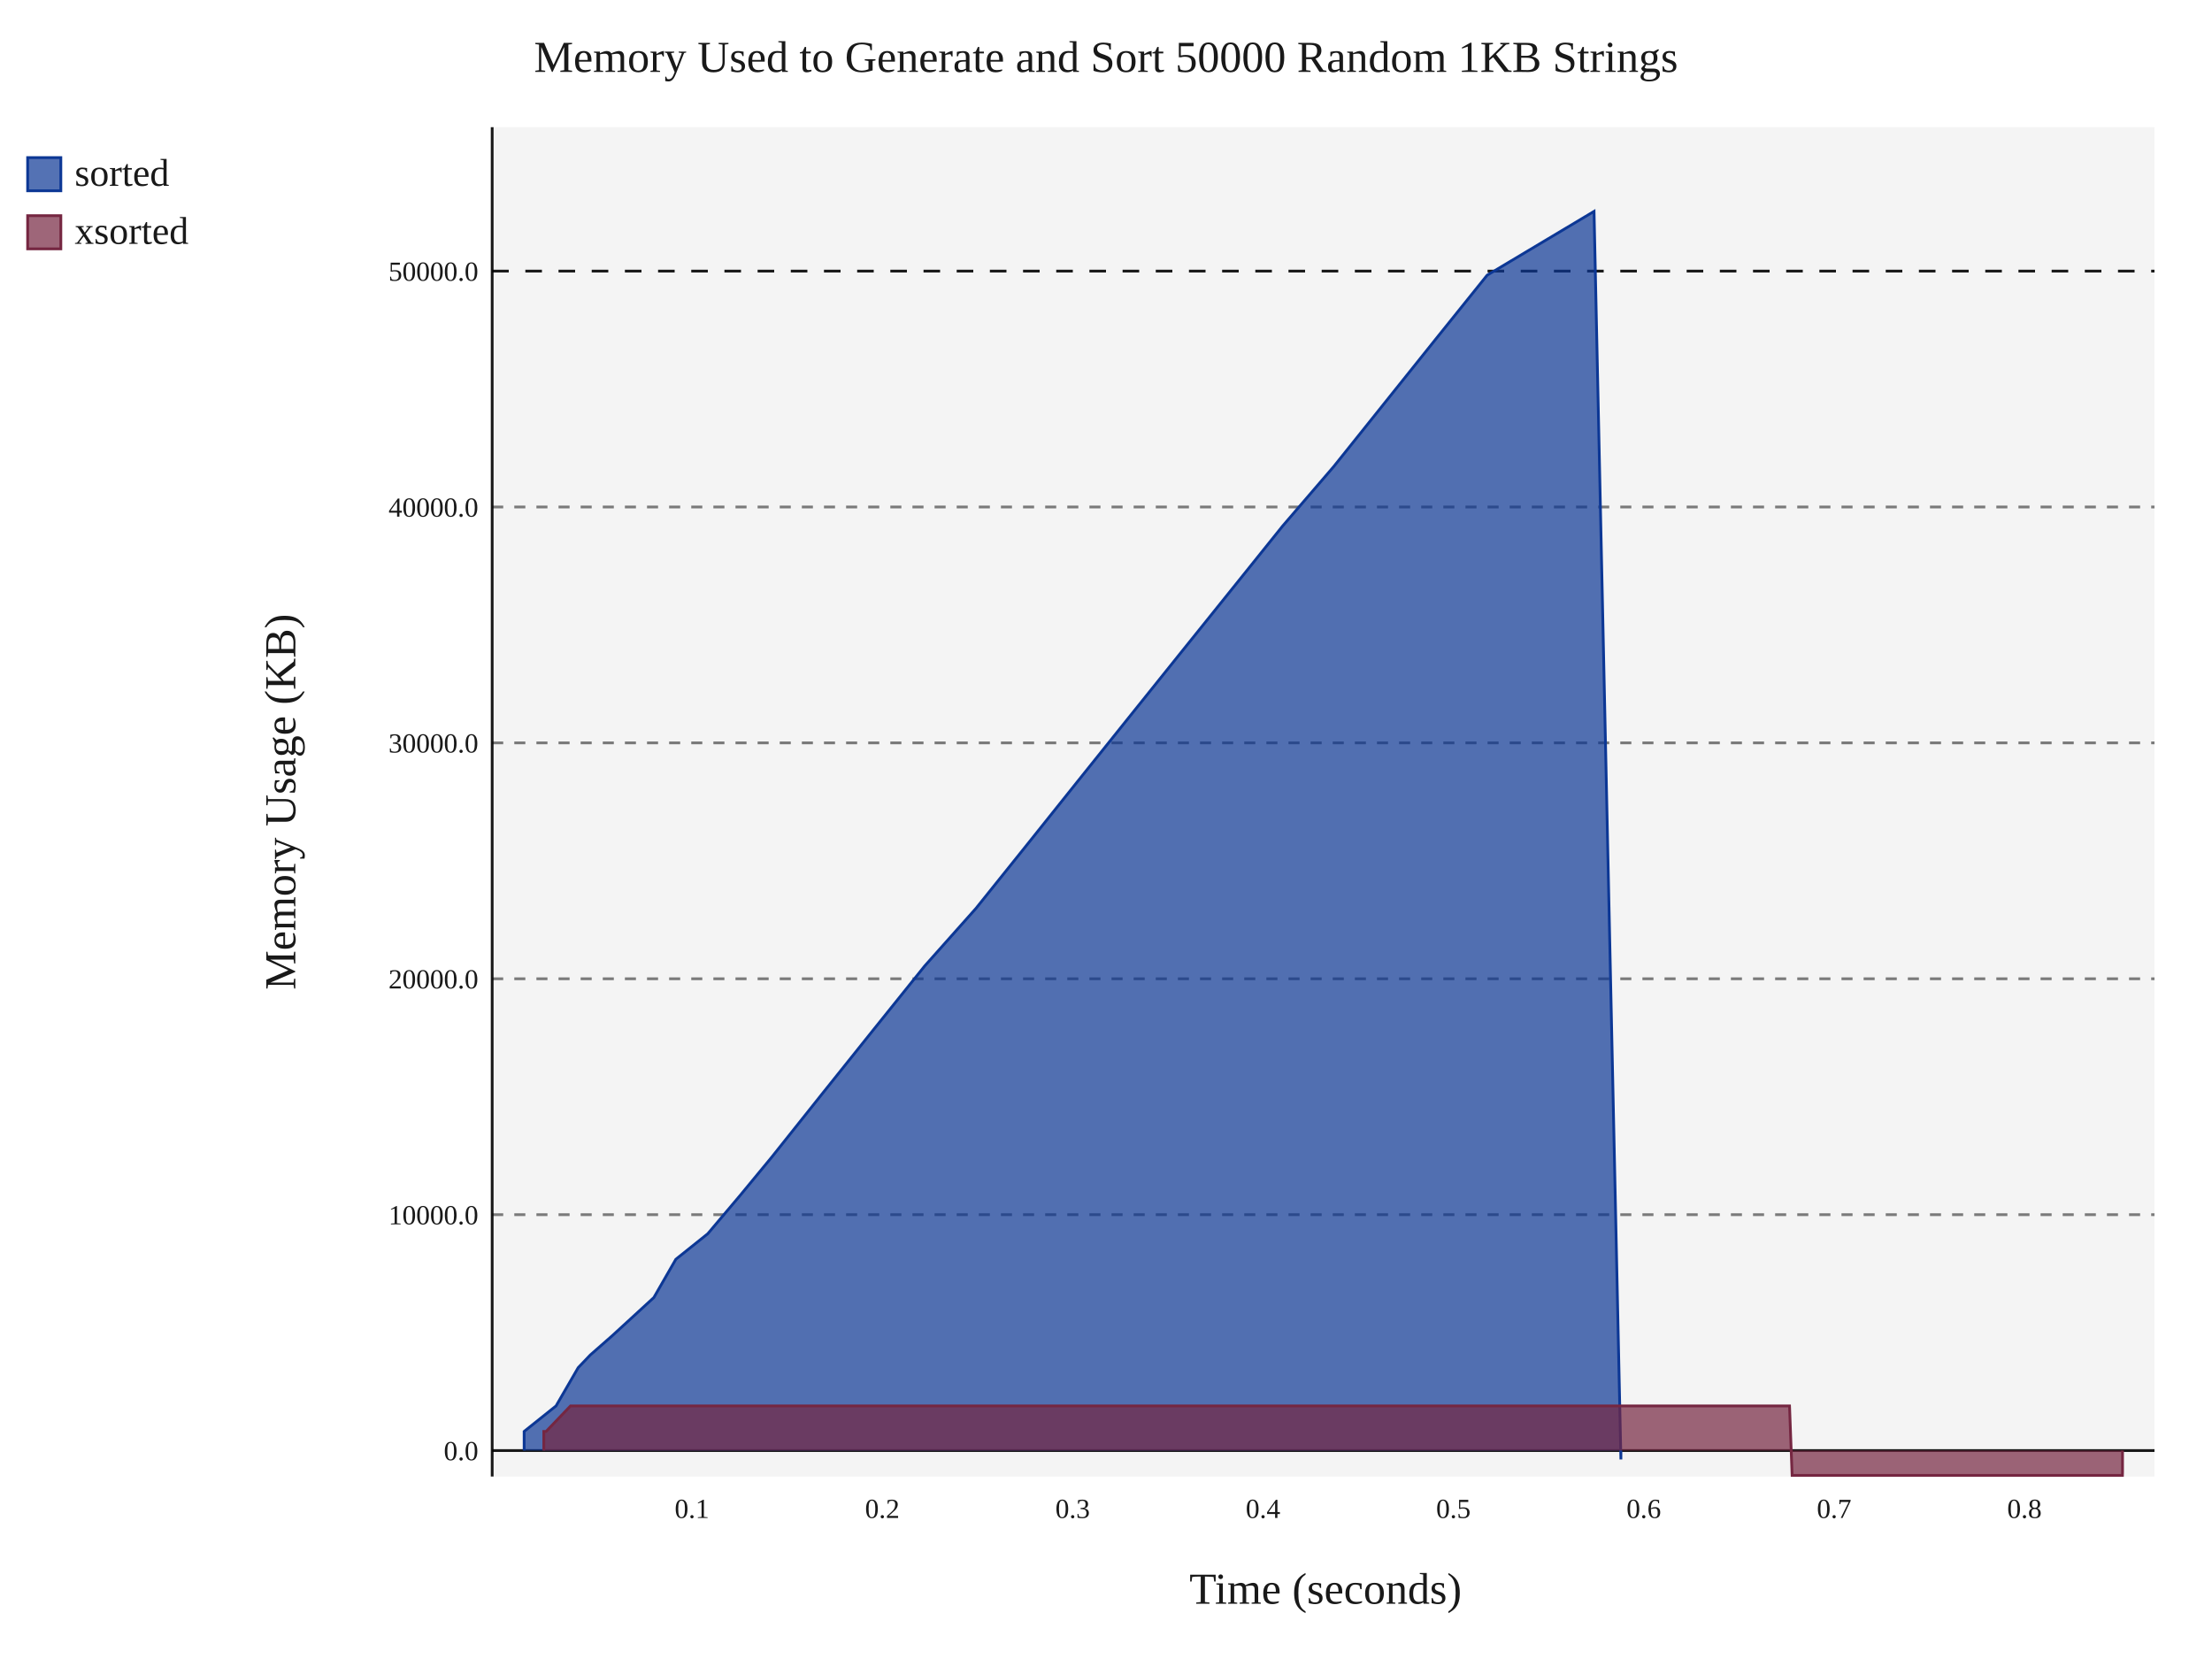
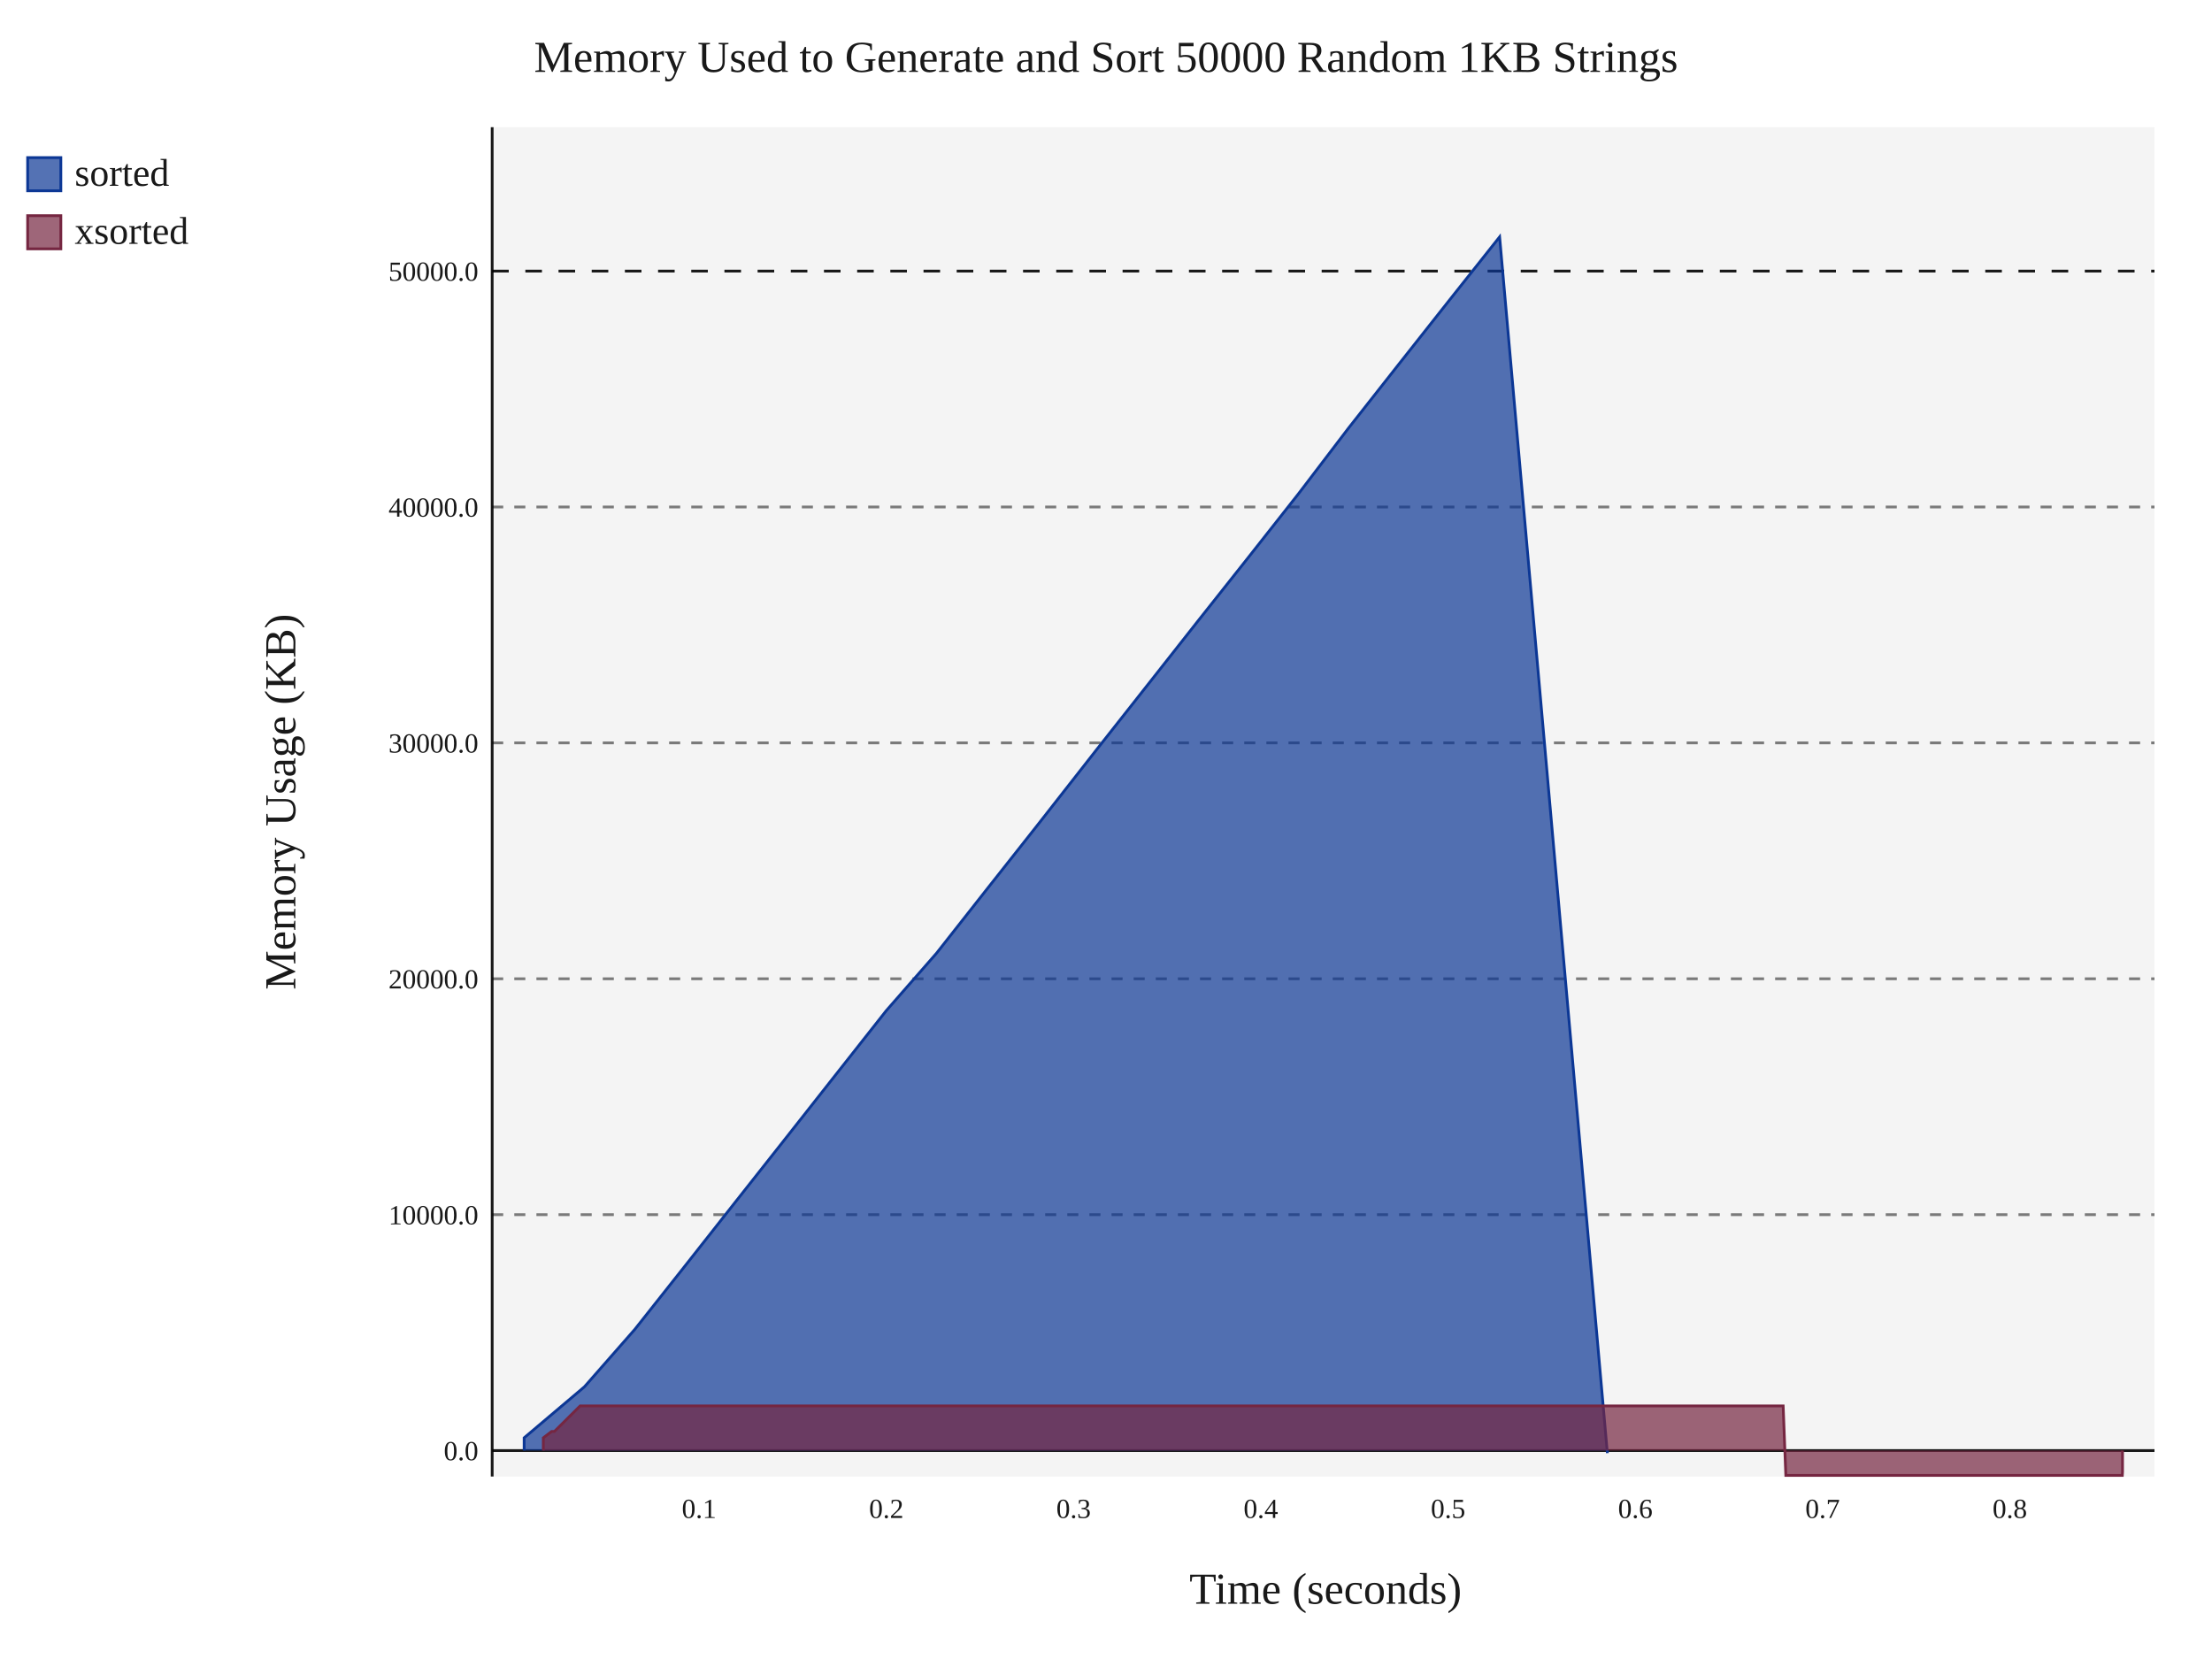
- <svg xmlns="http://www.w3.org/2000/svg" class="pygal-chart" id="chart-fcf7ddeb-13a9-4c52-92fa-5e118ee40e24" viewBox="0 0 800 600">
+ <svg xmlns="http://www.w3.org/2000/svg" class="pygal-chart" id="chart-0deb3b94-cee9-49e4-b0c0-0383e4034ef9" viewBox="0 0 800 600">
  <defs>
-     <style type="text/css">#chart-fcf7ddeb-13a9-4c52-92fa-5e118ee40e24{-webkit-user-select:none;-webkit-font-smoothing:antialiased;font-family:Consolas,"Liberation Mono",Menlo,Courier,}#chart-fcf7ddeb-13a9-4c52-92fa-5e118ee40e24 .title{font-family:Consolas,"Liberation Mono",Menlo,Courier,;font-size:16px}#chart-fcf7ddeb-13a9-4c52-92fa-5e118ee40e24 .legends .legend text{font-family:Consolas,"Liberation Mono",Menlo,Courier,;font-size:14px}#chart-fcf7ddeb-13a9-4c52-92fa-5e118ee40e24 .axis text{font-family:Consolas,"Liberation Mono",Menlo,Courier,;font-size:10px}#chart-fcf7ddeb-13a9-4c52-92fa-5e118ee40e24 .axis text.major{font-family:Consolas,"Liberation Mono",Menlo,Courier,;font-size:10px}#chart-fcf7ddeb-13a9-4c52-92fa-5e118ee40e24 .series text{font-family:Consolas,"Liberation Mono",Menlo,Courier,;font-size:8px}#chart-fcf7ddeb-13a9-4c52-92fa-5e118ee40e24 .tooltip{font-family:Consolas,"Liberation Mono",Menlo,Courier,;font-size:14px}#chart-fcf7ddeb-13a9-4c52-92fa-5e118ee40e24 text.no_data{font-family:Consolas,"Liberation Mono",Menlo,Courier,;font-size:64px}
- #chart-fcf7ddeb-13a9-4c52-92fa-5e118ee40e24{background-color:transparent}#chart-fcf7ddeb-13a9-4c52-92fa-5e118ee40e24 path,#chart-fcf7ddeb-13a9-4c52-92fa-5e118ee40e24 line,#chart-fcf7ddeb-13a9-4c52-92fa-5e118ee40e24 rect,#chart-fcf7ddeb-13a9-4c52-92fa-5e118ee40e24 circle{-webkit-transition:150ms;-moz-transition:150ms;transition:150ms}#chart-fcf7ddeb-13a9-4c52-92fa-5e118ee40e24 .graph &gt; .background{fill:transparent}#chart-fcf7ddeb-13a9-4c52-92fa-5e118ee40e24 .plot &gt; .background{fill:rgba(240,240,240,0.7)}#chart-fcf7ddeb-13a9-4c52-92fa-5e118ee40e24 .graph{fill:rgba(0,0,0,0.9)}#chart-fcf7ddeb-13a9-4c52-92fa-5e118ee40e24 text.no_data{fill:rgba(0,0,0,0.9)}#chart-fcf7ddeb-13a9-4c52-92fa-5e118ee40e24 .title{fill:rgba(0,0,0,0.9)}#chart-fcf7ddeb-13a9-4c52-92fa-5e118ee40e24 .legends .legend text{fill:rgba(0,0,0,0.9)}#chart-fcf7ddeb-13a9-4c52-92fa-5e118ee40e24 .legends .legend:hover text{fill:rgba(0,0,0,0.9)}#chart-fcf7ddeb-13a9-4c52-92fa-5e118ee40e24 .axis .line{stroke:rgba(0,0,0,0.9)}#chart-fcf7ddeb-13a9-4c52-92fa-5e118ee40e24 .axis .guide.line{stroke:rgba(0,0,0,0.5)}#chart-fcf7ddeb-13a9-4c52-92fa-5e118ee40e24 .axis .major.line{stroke:rgba(0,0,0,0.9)}#chart-fcf7ddeb-13a9-4c52-92fa-5e118ee40e24 .axis text.major{fill:rgba(0,0,0,0.9)}#chart-fcf7ddeb-13a9-4c52-92fa-5e118ee40e24 .axis.y .guides:hover .guide.line,#chart-fcf7ddeb-13a9-4c52-92fa-5e118ee40e24 .line-graph .axis.x .guides:hover .guide.line,#chart-fcf7ddeb-13a9-4c52-92fa-5e118ee40e24 .stackedline-graph .axis.x .guides:hover .guide.line,#chart-fcf7ddeb-13a9-4c52-92fa-5e118ee40e24 .xy-graph .axis.x .guides:hover .guide.line{stroke:rgba(0,0,0,0.9)}#chart-fcf7ddeb-13a9-4c52-92fa-5e118ee40e24 .axis .guides:hover text{fill:rgba(0,0,0,0.9)}#chart-fcf7ddeb-13a9-4c52-92fa-5e118ee40e24 .reactive{fill-opacity:.7}#chart-fcf7ddeb-13a9-4c52-92fa-5e118ee40e24 .reactive.active,#chart-fcf7ddeb-13a9-4c52-92fa-5e118ee40e24 .active .reactive{fill-opacity:.8;stroke-width:4}#chart-fcf7ddeb-13a9-4c52-92fa-5e118ee40e24 .series text{fill:rgba(0,0,0,0.9)}#chart-fcf7ddeb-13a9-4c52-92fa-5e118ee40e24 .tooltip rect{fill:rgba(240,240,240,0.7);stroke:rgba(0,0,0,0.9);-webkit-transition:opacity 150ms;-moz-transition:opacity 150ms;transition:opacity 150ms}#chart-fcf7ddeb-13a9-4c52-92fa-5e118ee40e24 .tooltip .label{fill:rgba(0,0,0,0.9)}#chart-fcf7ddeb-13a9-4c52-92fa-5e118ee40e24 .tooltip .label{fill:rgba(0,0,0,0.9)}#chart-fcf7ddeb-13a9-4c52-92fa-5e118ee40e24 .tooltip .legend{font-size:.8em;fill:rgba(0,0,0,0.5)}#chart-fcf7ddeb-13a9-4c52-92fa-5e118ee40e24 .tooltip .x_label{font-size:.6em;fill:rgba(0,0,0,0.9)}#chart-fcf7ddeb-13a9-4c52-92fa-5e118ee40e24 .tooltip .value{font-size:1.5em}#chart-fcf7ddeb-13a9-4c52-92fa-5e118ee40e24 .map-element{fill:rgba(0,0,0,0.9);stroke:rgba(0,0,0,0.5) !important;opacity:.9;stroke-width:3;-webkit-transition:opacity 150ms;-moz-transition:opacity 150ms;transition:opacity 150ms}#chart-fcf7ddeb-13a9-4c52-92fa-5e118ee40e24 .map-element:hover{opacity:1;stroke-width:10}#chart-fcf7ddeb-13a9-4c52-92fa-5e118ee40e24 .color-0,#chart-fcf7ddeb-13a9-4c52-92fa-5e118ee40e24 .color-0 a:visited{stroke:rgb(12,55,149);fill:rgb(12,55,149)}#chart-fcf7ddeb-13a9-4c52-92fa-5e118ee40e24 .color-1,#chart-fcf7ddeb-13a9-4c52-92fa-5e118ee40e24 .color-1 a:visited{stroke:rgb(117,38,65);fill:rgb(117,38,65)}#chart-fcf7ddeb-13a9-4c52-92fa-5e118ee40e24 .text-overlay .color-0 text{fill:black}#chart-fcf7ddeb-13a9-4c52-92fa-5e118ee40e24 .text-overlay .color-1 text{fill:black}
- #chart-fcf7ddeb-13a9-4c52-92fa-5e118ee40e24 text.no_data{text-anchor:middle}#chart-fcf7ddeb-13a9-4c52-92fa-5e118ee40e24 .guide.line{fill-opacity:0}#chart-fcf7ddeb-13a9-4c52-92fa-5e118ee40e24 .centered{text-anchor:middle}#chart-fcf7ddeb-13a9-4c52-92fa-5e118ee40e24 .title{text-anchor:middle}#chart-fcf7ddeb-13a9-4c52-92fa-5e118ee40e24 .legends .legend text{fill-opacity:1}#chart-fcf7ddeb-13a9-4c52-92fa-5e118ee40e24 .axis.x text{text-anchor:middle}#chart-fcf7ddeb-13a9-4c52-92fa-5e118ee40e24 .axis.x:not(.web) text[transform]{text-anchor:start}#chart-fcf7ddeb-13a9-4c52-92fa-5e118ee40e24 .axis.y text{text-anchor:end}#chart-fcf7ddeb-13a9-4c52-92fa-5e118ee40e24 .axis.y2 text{text-anchor:start}#chart-fcf7ddeb-13a9-4c52-92fa-5e118ee40e24 .axis .guide.line{stroke-dasharray:4,4}#chart-fcf7ddeb-13a9-4c52-92fa-5e118ee40e24 .axis .major.guide.line{stroke-dasharray:6,6}#chart-fcf7ddeb-13a9-4c52-92fa-5e118ee40e24 .horizontal .axis.y .guide.line,#chart-fcf7ddeb-13a9-4c52-92fa-5e118ee40e24 .horizontal .axis.y2 .guide.line,#chart-fcf7ddeb-13a9-4c52-92fa-5e118ee40e24 .vertical .axis.x .guide.line{opacity:0}#chart-fcf7ddeb-13a9-4c52-92fa-5e118ee40e24 .horizontal .axis.always_show .guide.line,#chart-fcf7ddeb-13a9-4c52-92fa-5e118ee40e24 .vertical .axis.always_show .guide.line{opacity:1 !important}#chart-fcf7ddeb-13a9-4c52-92fa-5e118ee40e24 .axis.y .guides:hover .guide.line,#chart-fcf7ddeb-13a9-4c52-92fa-5e118ee40e24 .axis.y2 .guides:hover .guide.line,#chart-fcf7ddeb-13a9-4c52-92fa-5e118ee40e24 .axis.x .guides:hover .guide.line{opacity:1}#chart-fcf7ddeb-13a9-4c52-92fa-5e118ee40e24 .axis .guides:hover text{opacity:1}#chart-fcf7ddeb-13a9-4c52-92fa-5e118ee40e24 .nofill{fill:none}#chart-fcf7ddeb-13a9-4c52-92fa-5e118ee40e24 .subtle-fill{fill-opacity:.2}#chart-fcf7ddeb-13a9-4c52-92fa-5e118ee40e24 .dot{stroke-width:1px;fill-opacity:1}#chart-fcf7ddeb-13a9-4c52-92fa-5e118ee40e24 .dot.active{stroke-width:5px}#chart-fcf7ddeb-13a9-4c52-92fa-5e118ee40e24 .dot.negative{fill:transparent}#chart-fcf7ddeb-13a9-4c52-92fa-5e118ee40e24 text,#chart-fcf7ddeb-13a9-4c52-92fa-5e118ee40e24 tspan{stroke:none !important}#chart-fcf7ddeb-13a9-4c52-92fa-5e118ee40e24 .series text.active{opacity:1}#chart-fcf7ddeb-13a9-4c52-92fa-5e118ee40e24 .tooltip rect{fill-opacity:.95;stroke-width:.5}#chart-fcf7ddeb-13a9-4c52-92fa-5e118ee40e24 .tooltip text{fill-opacity:1}</style>
+     <style type="text/css">#chart-0deb3b94-cee9-49e4-b0c0-0383e4034ef9{-webkit-user-select:none;-webkit-font-smoothing:antialiased;font-family:Consolas,"Liberation Mono",Menlo,Courier,}#chart-0deb3b94-cee9-49e4-b0c0-0383e4034ef9 .title{font-family:Consolas,"Liberation Mono",Menlo,Courier,;font-size:16px}#chart-0deb3b94-cee9-49e4-b0c0-0383e4034ef9 .legends .legend text{font-family:Consolas,"Liberation Mono",Menlo,Courier,;font-size:14px}#chart-0deb3b94-cee9-49e4-b0c0-0383e4034ef9 .axis text{font-family:Consolas,"Liberation Mono",Menlo,Courier,;font-size:10px}#chart-0deb3b94-cee9-49e4-b0c0-0383e4034ef9 .axis text.major{font-family:Consolas,"Liberation Mono",Menlo,Courier,;font-size:10px}#chart-0deb3b94-cee9-49e4-b0c0-0383e4034ef9 .series text{font-family:Consolas,"Liberation Mono",Menlo,Courier,;font-size:8px}#chart-0deb3b94-cee9-49e4-b0c0-0383e4034ef9 .tooltip{font-family:Consolas,"Liberation Mono",Menlo,Courier,;font-size:14px}#chart-0deb3b94-cee9-49e4-b0c0-0383e4034ef9 text.no_data{font-family:Consolas,"Liberation Mono",Menlo,Courier,;font-size:64px}
+ #chart-0deb3b94-cee9-49e4-b0c0-0383e4034ef9{background-color:transparent}#chart-0deb3b94-cee9-49e4-b0c0-0383e4034ef9 path,#chart-0deb3b94-cee9-49e4-b0c0-0383e4034ef9 line,#chart-0deb3b94-cee9-49e4-b0c0-0383e4034ef9 rect,#chart-0deb3b94-cee9-49e4-b0c0-0383e4034ef9 circle{-webkit-transition:150ms;-moz-transition:150ms;transition:150ms}#chart-0deb3b94-cee9-49e4-b0c0-0383e4034ef9 .graph &gt; .background{fill:transparent}#chart-0deb3b94-cee9-49e4-b0c0-0383e4034ef9 .plot &gt; .background{fill:rgba(240,240,240,0.7)}#chart-0deb3b94-cee9-49e4-b0c0-0383e4034ef9 .graph{fill:rgba(0,0,0,0.9)}#chart-0deb3b94-cee9-49e4-b0c0-0383e4034ef9 text.no_data{fill:rgba(0,0,0,0.9)}#chart-0deb3b94-cee9-49e4-b0c0-0383e4034ef9 .title{fill:rgba(0,0,0,0.9)}#chart-0deb3b94-cee9-49e4-b0c0-0383e4034ef9 .legends .legend text{fill:rgba(0,0,0,0.9)}#chart-0deb3b94-cee9-49e4-b0c0-0383e4034ef9 .legends .legend:hover text{fill:rgba(0,0,0,0.9)}#chart-0deb3b94-cee9-49e4-b0c0-0383e4034ef9 .axis .line{stroke:rgba(0,0,0,0.9)}#chart-0deb3b94-cee9-49e4-b0c0-0383e4034ef9 .axis .guide.line{stroke:rgba(0,0,0,0.5)}#chart-0deb3b94-cee9-49e4-b0c0-0383e4034ef9 .axis .major.line{stroke:rgba(0,0,0,0.9)}#chart-0deb3b94-cee9-49e4-b0c0-0383e4034ef9 .axis text.major{fill:rgba(0,0,0,0.9)}#chart-0deb3b94-cee9-49e4-b0c0-0383e4034ef9 .axis.y .guides:hover .guide.line,#chart-0deb3b94-cee9-49e4-b0c0-0383e4034ef9 .line-graph .axis.x .guides:hover .guide.line,#chart-0deb3b94-cee9-49e4-b0c0-0383e4034ef9 .stackedline-graph .axis.x .guides:hover .guide.line,#chart-0deb3b94-cee9-49e4-b0c0-0383e4034ef9 .xy-graph .axis.x .guides:hover .guide.line{stroke:rgba(0,0,0,0.9)}#chart-0deb3b94-cee9-49e4-b0c0-0383e4034ef9 .axis .guides:hover text{fill:rgba(0,0,0,0.9)}#chart-0deb3b94-cee9-49e4-b0c0-0383e4034ef9 .reactive{fill-opacity:.7}#chart-0deb3b94-cee9-49e4-b0c0-0383e4034ef9 .reactive.active,#chart-0deb3b94-cee9-49e4-b0c0-0383e4034ef9 .active .reactive{fill-opacity:.8;stroke-width:4}#chart-0deb3b94-cee9-49e4-b0c0-0383e4034ef9 .series text{fill:rgba(0,0,0,0.9)}#chart-0deb3b94-cee9-49e4-b0c0-0383e4034ef9 .tooltip rect{fill:rgba(240,240,240,0.7);stroke:rgba(0,0,0,0.9);-webkit-transition:opacity 150ms;-moz-transition:opacity 150ms;transition:opacity 150ms}#chart-0deb3b94-cee9-49e4-b0c0-0383e4034ef9 .tooltip .label{fill:rgba(0,0,0,0.9)}#chart-0deb3b94-cee9-49e4-b0c0-0383e4034ef9 .tooltip .label{fill:rgba(0,0,0,0.9)}#chart-0deb3b94-cee9-49e4-b0c0-0383e4034ef9 .tooltip .legend{font-size:.8em;fill:rgba(0,0,0,0.5)}#chart-0deb3b94-cee9-49e4-b0c0-0383e4034ef9 .tooltip .x_label{font-size:.6em;fill:rgba(0,0,0,0.9)}#chart-0deb3b94-cee9-49e4-b0c0-0383e4034ef9 .tooltip .value{font-size:1.5em}#chart-0deb3b94-cee9-49e4-b0c0-0383e4034ef9 .map-element{fill:rgba(0,0,0,0.9);stroke:rgba(0,0,0,0.5) !important;opacity:.9;stroke-width:3;-webkit-transition:opacity 150ms;-moz-transition:opacity 150ms;transition:opacity 150ms}#chart-0deb3b94-cee9-49e4-b0c0-0383e4034ef9 .map-element:hover{opacity:1;stroke-width:10}#chart-0deb3b94-cee9-49e4-b0c0-0383e4034ef9 .color-0,#chart-0deb3b94-cee9-49e4-b0c0-0383e4034ef9 .color-0 a:visited{stroke:rgb(12,55,149);fill:rgb(12,55,149)}#chart-0deb3b94-cee9-49e4-b0c0-0383e4034ef9 .color-1,#chart-0deb3b94-cee9-49e4-b0c0-0383e4034ef9 .color-1 a:visited{stroke:rgb(117,38,65);fill:rgb(117,38,65)}#chart-0deb3b94-cee9-49e4-b0c0-0383e4034ef9 .text-overlay .color-0 text{fill:black}#chart-0deb3b94-cee9-49e4-b0c0-0383e4034ef9 .text-overlay .color-1 text{fill:black}
+ #chart-0deb3b94-cee9-49e4-b0c0-0383e4034ef9 text.no_data{text-anchor:middle}#chart-0deb3b94-cee9-49e4-b0c0-0383e4034ef9 .guide.line{fill-opacity:0}#chart-0deb3b94-cee9-49e4-b0c0-0383e4034ef9 .centered{text-anchor:middle}#chart-0deb3b94-cee9-49e4-b0c0-0383e4034ef9 .title{text-anchor:middle}#chart-0deb3b94-cee9-49e4-b0c0-0383e4034ef9 .legends .legend text{fill-opacity:1}#chart-0deb3b94-cee9-49e4-b0c0-0383e4034ef9 .axis.x text{text-anchor:middle}#chart-0deb3b94-cee9-49e4-b0c0-0383e4034ef9 .axis.x:not(.web) text[transform]{text-anchor:start}#chart-0deb3b94-cee9-49e4-b0c0-0383e4034ef9 .axis.y text{text-anchor:end}#chart-0deb3b94-cee9-49e4-b0c0-0383e4034ef9 .axis.y2 text{text-anchor:start}#chart-0deb3b94-cee9-49e4-b0c0-0383e4034ef9 .axis .guide.line{stroke-dasharray:4,4}#chart-0deb3b94-cee9-49e4-b0c0-0383e4034ef9 .axis .major.guide.line{stroke-dasharray:6,6}#chart-0deb3b94-cee9-49e4-b0c0-0383e4034ef9 .horizontal .axis.y .guide.line,#chart-0deb3b94-cee9-49e4-b0c0-0383e4034ef9 .horizontal .axis.y2 .guide.line,#chart-0deb3b94-cee9-49e4-b0c0-0383e4034ef9 .vertical .axis.x .guide.line{opacity:0}#chart-0deb3b94-cee9-49e4-b0c0-0383e4034ef9 .horizontal .axis.always_show .guide.line,#chart-0deb3b94-cee9-49e4-b0c0-0383e4034ef9 .vertical .axis.always_show .guide.line{opacity:1 !important}#chart-0deb3b94-cee9-49e4-b0c0-0383e4034ef9 .axis.y .guides:hover .guide.line,#chart-0deb3b94-cee9-49e4-b0c0-0383e4034ef9 .axis.y2 .guides:hover .guide.line,#chart-0deb3b94-cee9-49e4-b0c0-0383e4034ef9 .axis.x .guides:hover .guide.line{opacity:1}#chart-0deb3b94-cee9-49e4-b0c0-0383e4034ef9 .axis .guides:hover text{opacity:1}#chart-0deb3b94-cee9-49e4-b0c0-0383e4034ef9 .nofill{fill:none}#chart-0deb3b94-cee9-49e4-b0c0-0383e4034ef9 .subtle-fill{fill-opacity:.2}#chart-0deb3b94-cee9-49e4-b0c0-0383e4034ef9 .dot{stroke-width:1px;fill-opacity:1}#chart-0deb3b94-cee9-49e4-b0c0-0383e4034ef9 .dot.active{stroke-width:5px}#chart-0deb3b94-cee9-49e4-b0c0-0383e4034ef9 .dot.negative{fill:transparent}#chart-0deb3b94-cee9-49e4-b0c0-0383e4034ef9 text,#chart-0deb3b94-cee9-49e4-b0c0-0383e4034ef9 tspan{stroke:none !important}#chart-0deb3b94-cee9-49e4-b0c0-0383e4034ef9 .series text.active{opacity:1}#chart-0deb3b94-cee9-49e4-b0c0-0383e4034ef9 .tooltip rect{fill-opacity:.95;stroke-width:.5}#chart-0deb3b94-cee9-49e4-b0c0-0383e4034ef9 .tooltip text{fill-opacity:1}</style>
  </defs>
  <g class="graph xy-graph vertical">
    <rect class="background" height="600" width="800" x="0" y="0" />
    <g class="plot" transform="translate(178, 46)">
      <rect class="background" height="488" width="601.2" x="0" y="0" />
      <g class="axis y">
        <g class="guides">
          <path class="major line" d="M0 478.615 h601.2" />
          <text class="major" x="-5" y="482.115">0.0</text>
        </g>
        <g class="guides">
          <path class="guide line" d="M0 393.301 h601.2" />
          <text class="" x="-5" y="396.801">10000.0</text>
        </g>
        <g class="guides">
          <path class="guide line" d="M0 307.986 h601.2" />
          <text class="" x="-5" y="311.486">20000.0</text>
        </g>
        <g class="guides">
          <path class="guide line" d="M0 222.671 h601.2" />
          <text class="" x="-5" y="226.171">30000.0</text>
        </g>
        <g class="guides">
          <path class="guide line" d="M0 137.357 h601.2" />
          <text class="" x="-5" y="140.857">40000.0</text>
        </g>
        <g class="guides">
          <path class="major guide line" d="M0 52.042 h601.2" />
          <text class="major" x="-5" y="55.542">50000.0</text>
        </g>
      </g>
      <g class="axis x">
        <path class="line" d="M0 0 v488" />
        <g class="guides">
-           <path class="guide line" d="M72.259 0 v488" />
-           <text class="" x="72.259" y="503.0">0.1</text>
+           <path class="guide line" d="M74.84 0 v488" />
+           <text class="" x="74.84" y="503.0">0.1</text>
        </g>
        <g class="guides">
-           <path class="guide line" d="M141.105 0 v488" />
-           <text class="" x="141.105" y="503.0">0.2</text>
+           <path class="guide line" d="M142.562 0 v488" />
+           <text class="" x="142.562" y="503.0">0.2</text>
        </g>
        <g class="guides">
-           <path class="guide line" d="M209.951 0 v488" />
-           <text class="" x="209.951" y="503.0">0.3</text>
+           <path class="guide line" d="M210.283 0 v488" />
+           <text class="" x="210.283" y="503.0">0.3</text>
        </g>
        <g class="guides">
-           <path class="guide line" d="M278.797 0 v488" />
-           <text class="" x="278.797" y="503.0">0.4</text>
+           <path class="guide line" d="M278.004 0 v488" />
+           <text class="" x="278.004" y="503.0">0.4</text>
        </g>
        <g class="guides">
-           <path class="guide line" d="M347.643 0 v488" />
-           <text class="" x="347.643" y="503.0">0.5</text>
+           <path class="guide line" d="M345.726 0 v488" />
+           <text class="" x="345.726" y="503.0">0.5</text>
        </g>
        <g class="guides">
-           <path class="guide line" d="M416.489 0 v488" />
-           <text class="" x="416.489" y="503.0">0.6</text>
+           <path class="guide line" d="M413.447 0 v488" />
+           <text class="" x="413.447" y="503.0">0.6</text>
        </g>
        <g class="guides">
-           <path class="guide line" d="M485.335 0 v488" />
-           <text class="" x="485.335" y="503.0">0.7</text>
+           <path class="guide line" d="M481.168 0 v488" />
+           <text class="" x="481.168" y="503.0">0.7</text>
        </g>
        <g class="guides">
-           <path class="guide line" d="M554.181 0 v488" />
-           <text class="" x="554.181" y="503.0">0.8</text>
+           <path class="guide line" d="M548.89 0 v488" />
+           <text class="" x="548.89" y="503.0">0.8</text>
        </g>
      </g>
      <g class="series serie-0 color-0">
-         <path class="line reactive" d="M11.562 478.615 L11.562 471.696 23.099 462.471 31.112 448.633 35.517 444.02 43.405 437.101 58.482 423.263 66.434 409.424 77.974 400.199 89.663 386.361 101.086 372.523 119.465 349.459 137.926 326.395 156.454 303.332 174.935 282.575 193.44 259.511 211.867 236.447 230.354 213.384 248.861 190.32 267.4 167.256 285.924 144.193 304.394 122.702 322.857 99.638 341.322 76.574 359.865 53.511 398.506 30.447 408.222 481.83 408.222 478.615" />
+         <path class="line reactive" d="M11.562 478.615 L11.562 474.003 33.367 455.552 51.581 434.794 69.836 411.731 88.006 388.667 106.214 365.604 124.376 342.54 142.564 319.476 160.727 298.719 178.871 275.655 197.09 252.592 218.762 224.915 236.948 201.852 255.107 178.788 273.382 155.725 291.55 132.661 309.689 108.863 327.841 85.8 346.058 62.736 364.359 39.673 403.321 479.524 403.321 478.615" />
      </g>
      <g class="series serie-1 color-1">
-         <path class="line reactive" d="M18.671 478.615 L18.671 471.696 19.501 471.696 28.335 462.471 29.157 462.471 29.989 462.471 38.345 462.471 39.195 462.471 48.091 462.471 48.928 462.471 57.983 462.471 58.842 462.471 67.384 462.471 68.309 462.471 76.826 462.471 77.706 462.471 86.39 462.471 87.258 462.471 96.573 462.471 97.503 462.471 98.397 462.471 106.827 462.471 107.806 462.471 116.353 462.471 117.257 462.471 126.103 462.471 126.92 462.471 135.429 462.471 136.337 462.471 144.653 462.471 145.611 462.471 154.202 462.471 155.108 462.471 163.547 462.471 164.577 462.471 173.014 462.471 173.909 462.471 182.338 462.471 183.252 462.471 191.932 462.471 192.891 462.471 201.543 462.471 202.452 462.471 211.044 462.471 211.941 462.471 220.496 462.471 221.422 462.471 229.848 462.471 230.78 462.471 239.337 462.471 240.234 462.471 248.982 462.471 249.9 462.471 258.306 462.471 259.173 462.471 268.176 462.471 269.051 462.471 277.402 462.471 278.323 462.471 286.792 462.471 287.711 462.471 296.477 462.471 297.521 462.471 306.132 462.471 307.004 462.471 315.518 462.471 316.489 462.471 324.984 462.471 325.942 462.471 333.769 462.471 334.645 462.471 335.444 462.471 343.912 462.471 344.807 462.471 353.507 462.471 354.422 462.471 363.203 462.471 364.173 462.471 372.557 462.471 373.447 462.471 382.139 462.471 383.071 462.471 391.331 462.471 392.286 462.471 400.688 462.471 401.609 462.471 410.192 462.471 411.102 462.471 419.641 462.471 420.579 462.471 429.058 462.471 429.989 462.471 439.465 462.471 440.396 462.471 448.967 462.471 449.931 462.471 458.279 462.471 459.181 462.471 466.496 462.471 467.406 462.471 468.396 462.471 469.207 462.471 470.144 487.596 471.28 487.596 472.503 487.596 473.982 487.596 475.422 487.596 476.513 487.596 477.34 487.596 478.368 487.596 479.291 487.596 480.166 487.596 481.139 487.596 481.989 487.596 482.997 487.596 483.863 487.596 484.729 487.596 485.713 487.596 486.707 487.596 487.584 487.596 488.692 487.596 489.797 487.596 490.646 487.596 491.577 487.596 492.626 487.596 493.558 487.596 494.559 487.596 495.394 487.596 496.462 487.596 497.409 487.596 498.457 487.596 499.379 487.596 500.24 487.596 501.083 487.596 502.415 487.596 503.479 487.596 504.569 487.596 505.434 487.596 506.265 487.596 507.456 487.596 508.238 487.596 509.163 487.596 510.196 487.596 511.468 487.596 512.39 487.596 513.361 487.596 514.166 487.596 515.188 487.596 516.132 487.596 517.502 487.596 518.836 487.596 519.625 487.596 520.98 487.596 522.051 487.596 523.044 487.596 523.915 487.596 524.735 487.596 525.561 487.596 526.569 487.596 527.448 487.596 528.324 487.596 529.265 487.596 530.179 487.596 531.011 487.596 532.21 487.596 533 487.596 534.343 487.596 535.237 487.596 536.321 487.596 537.443 487.596 538.351 487.596 539.167 487.596 540.597 487.596 541.782 487.596 542.857 487.596 543.819 487.596 544.939 487.596 545.87 487.596 547.128 487.596 548.031 487.596 549.207 487.596 550.447 487.596 551.678 487.596 552.529 487.596 553.453 487.596 554.329 487.596 555.293 487.596 556.239 487.596 557.264 487.596 558.373 487.596 559.266 487.596 560.266 487.596 561.246 487.596 562.236 487.596 563.219 487.596 564.061 487.596 565.208 487.596 566.148 487.596 567.317 487.596 568.307 487.596 569.169 487.596 569.937 487.596 571.117 487.596 571.965 487.596 572.994 487.596 573.907 487.596 574.773 487.596 575.878 487.596 576.983 487.596 577.858 487.596 578.693 487.596 579.681 487.596 580.627 487.596 581.72 487.596 582.494 487.596 583.294 487.596 584.193 487.596 585.04 487.596 585.972 487.596 586.921 487.596 587.839 487.596 588.709 487.596 589.602 487.596 589.638 486.338 589.638 478.615" />
+         <path class="line reactive" d="M18.494 478.615 L18.494 474.003 21.515 471.696 22.515 471.696 31.808 462.471 32.638 462.471 41.575 462.471 42.517 462.471 51.516 462.471 52.472 462.471 61.264 462.471 62.097 462.471 70.52 462.471 71.318 462.471 79.937 462.471 80.74 462.471 88.414 462.471 89.438 462.471 90.262 462.471 98.81 462.471 99.645 462.471 107.976 462.471 108.92 462.471 117.618 462.471 118.559 462.471 126.993 462.471 128.082 462.471 136.295 462.471 137.228 462.471 145.567 462.471 146.536 462.471 155.117 462.471 156.063 462.471 164.352 462.471 165.198 462.471 173.639 462.471 174.484 462.471 182.902 462.471 183.757 462.471 192.12 462.471 193.026 462.471 201.494 462.471 202.365 462.471 210.736 462.471 211.771 462.471 220.255 462.471 221.136 462.471 229.516 462.471 230.293 462.471 238.843 462.471 239.814 462.471 248.191 462.471 249.061 462.471 257.49 462.471 258.43 462.471 266.899 462.471 267.728 462.471 268.55 462.471 276.519 462.471 277.497 462.471 285.796 462.471 286.757 462.471 296.456 462.471 297.403 462.471 306.285 462.471 307.194 462.471 315.673 462.471 316.532 462.471 324.889 462.471 325.834 462.471 334.591 462.471 335.499 462.471 343.903 462.471 344.769 462.471 353.147 462.471 354.089 462.471 362.464 462.471 363.39 462.471 371.902 462.471 372.801 462.471 381.477 462.471 382.425 462.471 390.762 462.471 391.709 462.471 400.019 462.471 400.932 462.471 409.317 462.471 410.264 462.471 418.557 462.471 419.497 462.471 427.152 462.471 428.332 462.471 429.158 462.471 437.406 462.471 438.323 462.471 446.891 462.471 447.764 462.471 455.976 462.471 456.83 462.471 464.261 462.471 465.068 462.471 465.992 462.471 466.904 462.471 467.867 487.596 469.166 487.596 470.338 487.596 471.277 487.596 472.518 487.596 473.416 487.596 475.299 487.596 476.423 487.596 477.367 487.596 478.389 487.596 479.289 487.596 480.321 487.596 481.394 487.596 482.236 487.596 483.19 487.596 484.057 487.596 485.033 487.596 485.891 487.596 486.821 487.596 487.737 487.596 488.804 487.596 489.642 487.596 490.989 487.596 492.009 487.596 492.936 487.596 493.867 487.596 494.865 487.596 495.647 487.596 496.692 487.596 497.617 487.596 498.535 487.596 499.442 487.596 500.323 487.596 501.273 487.596 502.126 487.596 503.102 487.596 504.089 487.596 505.42 487.596 506.349 487.596 507.274 487.596 508.299 487.596 509.454 487.596 510.533 487.596 511.452 487.596 512.395 487.596 513.344 487.596 514.196 487.596 515.284 487.596 516.205 487.596 517.124 487.596 518.204 487.596 519.308 487.596 520.201 487.596 521.539 487.596 522.393 487.596 523.913 487.596 524.851 487.596 525.964 487.596 527.105 487.596 528.155 487.596 529.1 487.596 529.92 487.596 530.875 487.596 532.053 487.596 533.048 487.596 534.13 487.596 535.49 487.596 536.802 487.596 538.073 487.596 539.141 487.596 539.979 487.596 541.376 487.596 542.241 487.596 543.501 487.596 544.423 487.596 545.313 487.596 546.333 487.596 547.208 487.596 548.041 487.596 549.363 487.596 550.4 487.596 551.335 487.596 552.646 487.596 553.761 487.596 554.703 487.596 555.575 487.596 556.681 487.596 557.648 487.596 558.548 487.596 559.459 487.596 560.492 487.596 561.41 487.596 562.522 487.596 563.684 487.596 564.514 487.596 565.612 487.596 566.567 487.596 567.899 487.596 569.018 487.596 570.055 487.596 571.162 487.596 572.273 487.596 573.144 487.596 573.958 487.596 574.914 487.596 575.722 487.596 576.61 487.596 577.459 487.596 578.427 487.596 579.461 487.596 580.392 487.596 581.649 487.596 582.704 487.596 583.463 487.596 584.414 487.596 585.216 487.596 586.068 487.596 586.961 487.596 587.792 487.596 588.627 487.596 589.563 487.596 589.638 486.338 589.638 478.615" />
      </g>
    </g>
    <g class="titles">
      <text class="title plot_title" x="400.0" y="26">Memory Used to Generate and Sort 50000 Random 1KB Strings</text>
      <text class="title" x="479.4" y="580">Time (seconds)</text>
      <text class="title" transform="rotate(-90 80.8 290)" x="80.8" y="316.0">Memory Usage (KB)</text>
    </g>
    <g class="plot overlay" transform="translate(178, 46)">
      <g class="series serie-0 color-0" />
      <g class="series serie-1 color-1" />
    </g>
    <g class="plot text-overlay" transform="translate(178, 46)">
      <g class="series serie-0 color-0" />
      <g class="series serie-1 color-1" />
    </g>
    <g class="plot tooltip-overlay" transform="translate(178, 46)">
      <g class="tooltip" style="opacity: 0" transform="translate(0 0)">
        <rect class="tooltip-box" height="0" rx="0" ry="0" width="0" />
        <g class="text" />
      </g>
    </g>
    <g class="legends" transform="translate(10, 56)">
      <g class="legend reactive activate-serie" id="activate-serie-0">
        <rect class="color-0 reactive" height="12" width="12" x="0.0" y="1.0" />
        <text x="17.0" y="11.2">sorted</text>
      </g>
      <g class="legend reactive activate-serie" id="activate-serie-1">
        <rect class="color-1 reactive" height="12" width="12" x="0.0" y="22.0" />
        <text x="17.0" y="32.2">xsorted</text>
      </g>
    </g>
    <g class="legends" transform="translate(790, 56)" />
  </g>
</svg>
